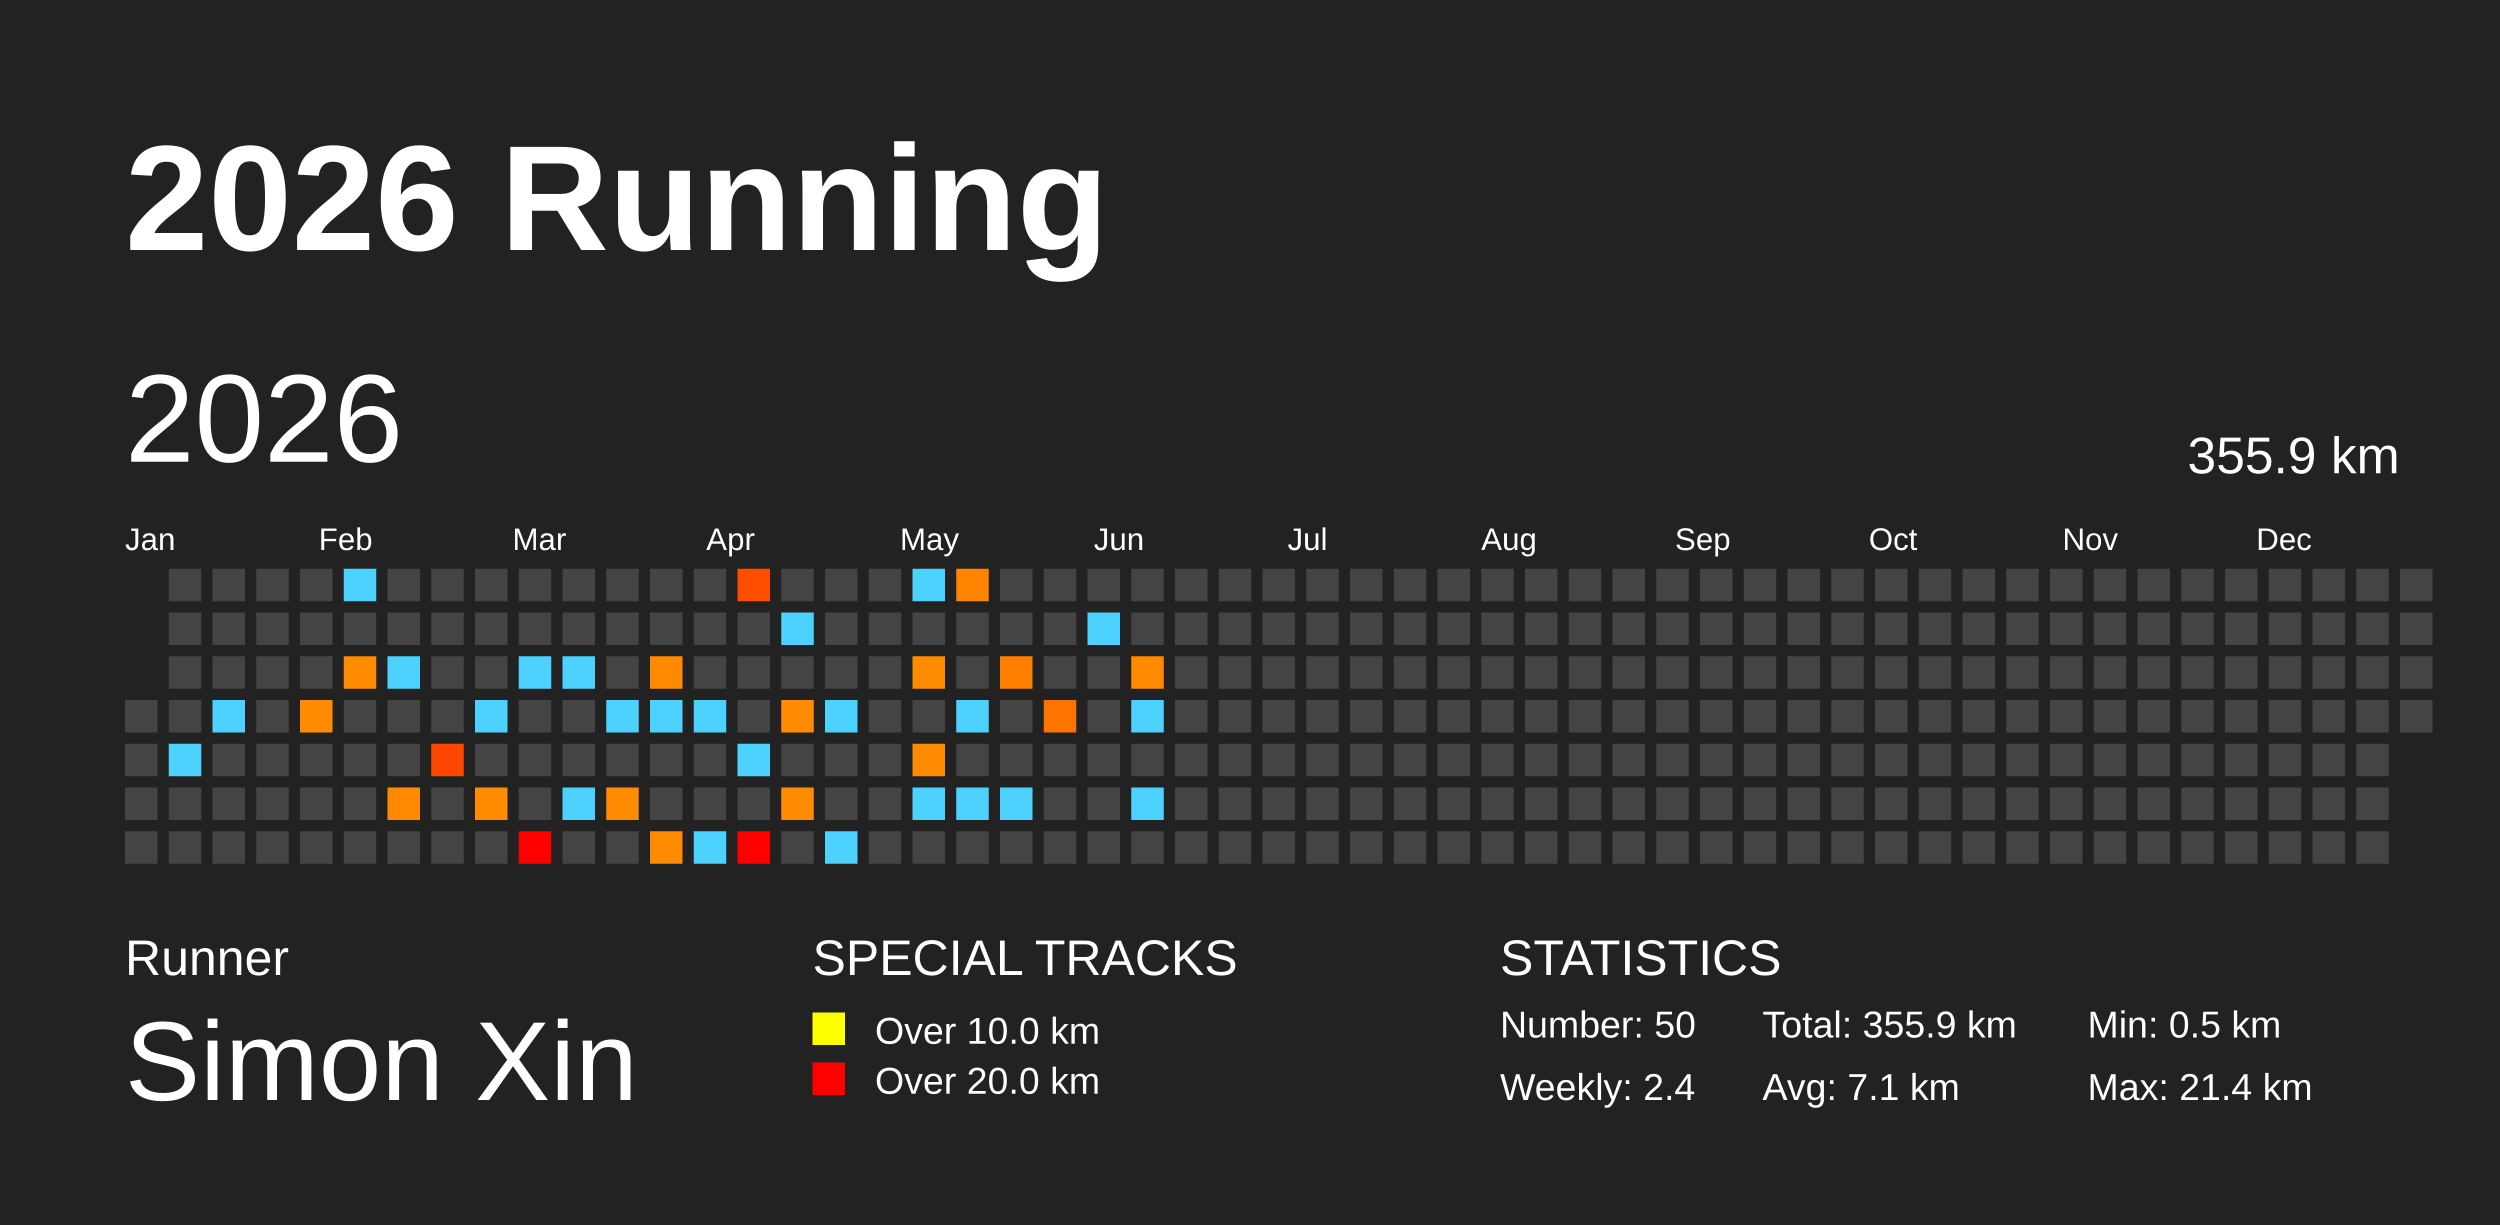
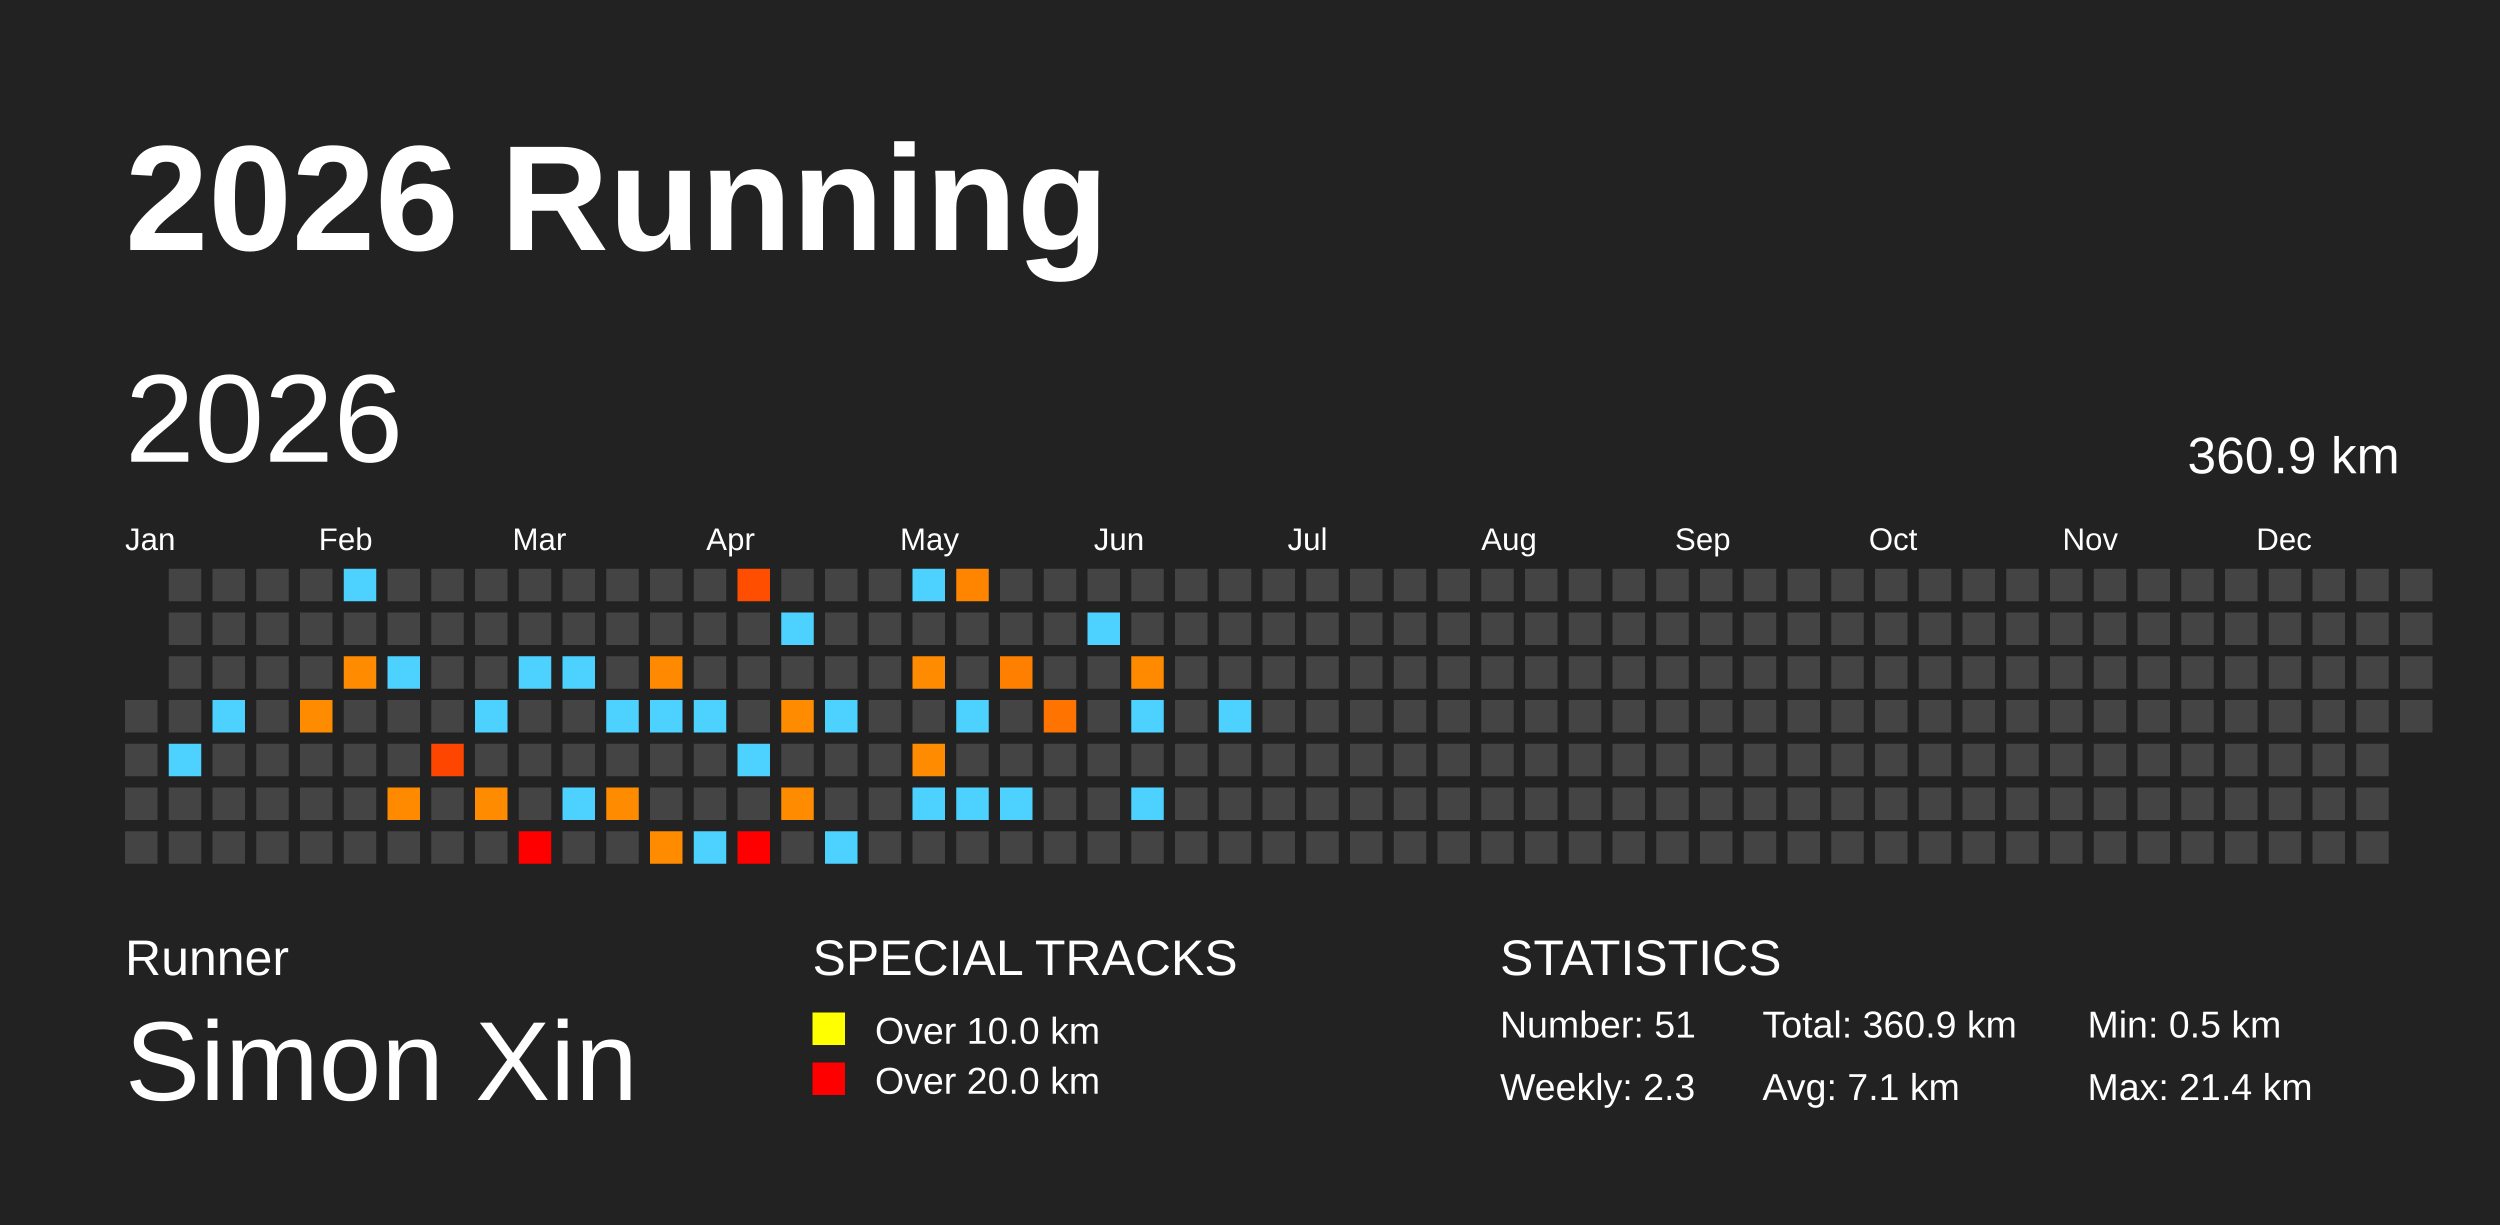
<svg xmlns="http://www.w3.org/2000/svg" baseProfile="full" height="98mm" version="1.1" viewBox="0,0,200,98" width="200mm">
  <defs />
  <rect fill="#222222" height="98" width="200" x="0" y="0" />
  <text fill="#FFFFFF" style="font-size:12px; font-family:Arial; font-weight:bold;" x="10" y="20">2026 Running</text>
  <text fill="#FFFFFF" style="font-size:4px; font-family:Arial" x="10" y="78">Runner</text>
  <text fill="#FFFFFF" style="font-size:9px; font-family:Arial" x="10" y="88">Simon Xin</text>
  <text fill="#FFFFFF" style="font-size:4px; font-family:Arial" x="65" y="78">SPECIAL TRACKS</text>
  <rect fill="yellow" height="2.6" width="2.6" x="65" y="81" />
  <text fill="#FFFFFF" style="font-size:3px; font-family:Arial" x="70" y="83.5">Over 10.0 km</text>
  <rect fill="red" height="2.6" width="2.6" x="65" y="85" />
  <text fill="#FFFFFF" style="font-size:3px; font-family:Arial" x="70" y="87.5">Over 20.0 km</text>
  <text fill="#FFFFFF" style="font-size:4px; font-family:Arial" x="120" y="78">STATISTICS</text>
-   <text fill="#FFFFFF" style="font-size:3px; font-family:Arial" x="120" y="83">Number: 50</text>
-   <text fill="#FFFFFF" style="font-size:3px; font-family:Arial" x="120" y="88">Weekly: 2.4</text>
-   <text fill="#FFFFFF" style="font-size:3px; font-family:Arial" x="141" y="83">Total: 355.9 km</text>
+   <text fill="#FFFFFF" style="font-size:3px; font-family:Arial" x="120" y="83">Number: 51</text>
+   <text fill="#FFFFFF" style="font-size:3px; font-family:Arial" x="120" y="88">Weekly: 2.3</text>
+   <text fill="#FFFFFF" style="font-size:3px; font-family:Arial" x="141" y="83">Total: 360.9 km</text>
  <text fill="#FFFFFF" style="font-size:3px; font-family:Arial" x="141" y="88">Avg: 7.1 km</text>
  <text fill="#FFFFFF" style="font-size:3px; font-family:Arial" x="167" y="83">Min: 0.5 km</text>
  <text fill="#FFFFFF" style="font-size:3px; font-family:Arial" x="167" y="88">Max: 21.4 km</text>
  <text dominant-baseline="hanging" fill="#FFFFFF" style="font-size:10.0px; font-family:Arial;" x="10" y="30">2026</text>
-   <text dominant-baseline="hanging" fill="#FFFFFF" style="font-size:4.125px; font-family:Arial;" x="175" y="35">355.9 km</text>
+   <text dominant-baseline="hanging" fill="#FFFFFF" style="font-size:4.125px; font-family:Arial;" x="175" y="35">360.9 km</text>
  <text fill="#FFFFFF" style="font-size:2.5px; font-family:Arial" x="10.0" y="44">Jan</text>
  <text fill="#FFFFFF" style="font-size:2.5px; font-family:Arial" x="25.5" y="44">Feb</text>
  <text fill="#FFFFFF" style="font-size:2.5px; font-family:Arial" x="41.0" y="44">Mar</text>
  <text fill="#FFFFFF" style="font-size:2.5px; font-family:Arial" x="56.5" y="44">Apr</text>
  <text fill="#FFFFFF" style="font-size:2.5px; font-family:Arial" x="72.0" y="44">May</text>
  <text fill="#FFFFFF" style="font-size:2.5px; font-family:Arial" x="87.5" y="44">Jun</text>
  <text fill="#FFFFFF" style="font-size:2.5px; font-family:Arial" x="103.0" y="44">Jul</text>
  <text fill="#FFFFFF" style="font-size:2.5px; font-family:Arial" x="118.5" y="44">Aug</text>
  <text fill="#FFFFFF" style="font-size:2.5px; font-family:Arial" x="134.0" y="44">Sep</text>
  <text fill="#FFFFFF" style="font-size:2.5px; font-family:Arial" x="149.5" y="44">Oct</text>
  <text fill="#FFFFFF" style="font-size:2.5px; font-family:Arial" x="165.0" y="44">Nov</text>
  <text fill="#FFFFFF" style="font-size:2.5px; font-family:Arial" x="180.5" y="44">Dec</text>
  <rect fill="#444444" height="2.6" width="2.6" x="10.0" y="56.0" />
  <rect fill="#444444" height="2.6" width="2.6" x="10.0" y="59.5" />
  <rect fill="#444444" height="2.6" width="2.6" x="10.0" y="63.0" />
  <rect fill="#444444" height="2.6" width="2.6" x="10.0" y="66.5" />
  <rect fill="#444444" height="2.6" width="2.6" x="13.5" y="45.5" />
  <rect fill="#444444" height="2.6" width="2.6" x="13.5" y="49.0" />
  <rect fill="#444444" height="2.6" width="2.6" x="13.5" y="52.5" />
  <rect fill="#444444" height="2.6" width="2.6" x="13.5" y="56.0" />
  <rect fill="#4dd2ff" height="2.6" width="2.6" x="13.5" y="59.5" />
  <rect fill="#444444" height="2.6" width="2.6" x="13.5" y="63.0" />
  <rect fill="#444444" height="2.6" width="2.6" x="13.5" y="66.5" />
  <rect fill="#444444" height="2.6" width="2.6" x="17.0" y="45.5" />
  <rect fill="#444444" height="2.6" width="2.6" x="17.0" y="49.0" />
  <rect fill="#444444" height="2.6" width="2.6" x="17.0" y="52.5" />
  <rect fill="#4dd2ff" height="2.6" width="2.6" x="17.0" y="56.0" />
  <rect fill="#444444" height="2.6" width="2.6" x="17.0" y="59.5" />
  <rect fill="#444444" height="2.6" width="2.6" x="17.0" y="63.0" />
  <rect fill="#444444" height="2.6" width="2.6" x="17.0" y="66.5" />
  <rect fill="#444444" height="2.6" width="2.6" x="20.5" y="45.5" />
  <rect fill="#444444" height="2.6" width="2.6" x="20.5" y="49.0" />
  <rect fill="#444444" height="2.6" width="2.6" x="20.5" y="52.5" />
  <rect fill="#444444" height="2.6" width="2.6" x="20.5" y="56.0" />
  <rect fill="#444444" height="2.6" width="2.6" x="20.5" y="59.5" />
  <rect fill="#444444" height="2.6" width="2.6" x="20.5" y="63.0" />
  <rect fill="#444444" height="2.6" width="2.6" x="20.5" y="66.5" />
  <rect fill="#444444" height="2.6" width="2.6" x="24.0" y="45.5" />
  <rect fill="#444444" height="2.6" width="2.6" x="24.0" y="49.0" />
  <rect fill="#444444" height="2.6" width="2.6" x="24.0" y="52.5" />
  <rect fill="#ff8b00" height="2.6" width="2.6" x="24.0" y="56.0" />
  <rect fill="#444444" height="2.6" width="2.6" x="24.0" y="59.5" />
  <rect fill="#444444" height="2.6" width="2.6" x="24.0" y="63.0" />
  <rect fill="#444444" height="2.6" width="2.6" x="24.0" y="66.5" />
  <rect fill="#4dd2ff" height="2.6" width="2.6" x="27.5" y="45.5" />
  <rect fill="#444444" height="2.6" width="2.6" x="27.5" y="49.0" />
  <rect fill="#ff8b00" height="2.6" width="2.6" x="27.5" y="52.5" />
  <rect fill="#444444" height="2.6" width="2.6" x="27.5" y="56.0" />
  <rect fill="#444444" height="2.6" width="2.6" x="27.5" y="59.5" />
  <rect fill="#444444" height="2.6" width="2.6" x="27.5" y="63.0" />
  <rect fill="#444444" height="2.6" width="2.6" x="27.5" y="66.5" />
  <rect fill="#444444" height="2.6" width="2.6" x="31.0" y="45.5" />
  <rect fill="#444444" height="2.6" width="2.6" x="31.0" y="49.0" />
  <rect fill="#4dd2ff" height="2.6" width="2.6" x="31.0" y="52.5" />
  <rect fill="#444444" height="2.6" width="2.6" x="31.0" y="56.0" />
  <rect fill="#444444" height="2.6" width="2.6" x="31.0" y="59.5" />
  <rect fill="#ff8a00" height="2.6" width="2.6" x="31.0" y="63.0" />
  <rect fill="#444444" height="2.6" width="2.6" x="31.0" y="66.5" />
  <rect fill="#444444" height="2.6" width="2.6" x="34.5" y="45.5" />
  <rect fill="#444444" height="2.6" width="2.6" x="34.5" y="49.0" />
  <rect fill="#444444" height="2.6" width="2.6" x="34.5" y="52.5" />
  <rect fill="#444444" height="2.6" width="2.6" x="34.5" y="56.0" />
  <rect fill="#ff4600" height="2.6" width="2.6" x="34.5" y="59.5" />
  <rect fill="#444444" height="2.6" width="2.6" x="34.5" y="63.0" />
  <rect fill="#444444" height="2.6" width="2.6" x="34.5" y="66.5" />
  <rect fill="#444444" height="2.6" width="2.6" x="38.0" y="45.5" />
  <rect fill="#444444" height="2.6" width="2.6" x="38.0" y="49.0" />
  <rect fill="#444444" height="2.6" width="2.6" x="38.0" y="52.5" />
  <rect fill="#4dd2ff" height="2.6" width="2.6" x="38.0" y="56.0" />
  <rect fill="#444444" height="2.6" width="2.6" x="38.0" y="59.5" />
  <rect fill="#ff8b00" height="2.6" width="2.6" x="38.0" y="63.0" />
  <rect fill="#444444" height="2.6" width="2.6" x="38.0" y="66.5" />
  <rect fill="#444444" height="2.6" width="2.6" x="41.5" y="45.5" />
  <rect fill="#444444" height="2.6" width="2.6" x="41.5" y="49.0" />
  <rect fill="#4dd2ff" height="2.6" width="2.6" x="41.5" y="52.5" />
  <rect fill="#444444" height="2.6" width="2.6" x="41.5" y="56.0" />
  <rect fill="#444444" height="2.6" width="2.6" x="41.5" y="59.5" />
  <rect fill="#444444" height="2.6" width="2.6" x="41.5" y="63.0" />
  <rect fill="red" height="2.6" width="2.6" x="41.5" y="66.5" />
  <rect fill="#444444" height="2.6" width="2.6" x="45.0" y="45.5" />
  <rect fill="#444444" height="2.6" width="2.6" x="45.0" y="49.0" />
  <rect fill="#4dd2ff" height="2.6" width="2.6" x="45.0" y="52.5" />
  <rect fill="#444444" height="2.6" width="2.6" x="45.0" y="56.0" />
  <rect fill="#444444" height="2.6" width="2.6" x="45.0" y="59.5" />
  <rect fill="#4dd2ff" height="2.6" width="2.6" x="45.0" y="63.0" />
  <rect fill="#444444" height="2.6" width="2.6" x="45.0" y="66.5" />
  <rect fill="#444444" height="2.6" width="2.6" x="48.5" y="45.5" />
  <rect fill="#444444" height="2.6" width="2.6" x="48.5" y="49.0" />
  <rect fill="#444444" height="2.6" width="2.6" x="48.5" y="52.5" />
  <rect fill="#4dd2ff" height="2.6" width="2.6" x="48.5" y="56.0" />
  <rect fill="#444444" height="2.6" width="2.6" x="48.5" y="59.5" />
  <rect fill="#ff8b00" height="2.6" width="2.6" x="48.5" y="63.0" />
  <rect fill="#444444" height="2.6" width="2.6" x="48.5" y="66.5" />
  <rect fill="#444444" height="2.6" width="2.6" x="52.0" y="45.5" />
  <rect fill="#444444" height="2.6" width="2.6" x="52.0" y="49.0" />
  <rect fill="#ff8900" height="2.6" width="2.6" x="52.0" y="52.5" />
  <rect fill="#4dd2ff" height="2.6" width="2.6" x="52.0" y="56.0" />
  <rect fill="#444444" height="2.6" width="2.6" x="52.0" y="59.5" />
  <rect fill="#444444" height="2.6" width="2.6" x="52.0" y="63.0" />
  <rect fill="#ff8b00" height="2.6" width="2.6" x="52.0" y="66.5" />
  <rect fill="#444444" height="2.6" width="2.6" x="55.5" y="45.5" />
  <rect fill="#444444" height="2.6" width="2.6" x="55.5" y="49.0" />
  <rect fill="#444444" height="2.6" width="2.6" x="55.5" y="52.5" />
  <rect fill="#4dd2ff" height="2.6" width="2.6" x="55.5" y="56.0" />
  <rect fill="#444444" height="2.6" width="2.6" x="55.5" y="59.5" />
  <rect fill="#444444" height="2.6" width="2.6" x="55.5" y="63.0" />
  <rect fill="#4dd2ff" height="2.6" width="2.6" x="55.5" y="66.5" />
  <rect fill="#ff4e00" height="2.6" width="2.6" x="59.0" y="45.5" />
  <rect fill="#444444" height="2.6" width="2.6" x="59.0" y="49.0" />
  <rect fill="#444444" height="2.6" width="2.6" x="59.0" y="52.5" />
  <rect fill="#444444" height="2.6" width="2.6" x="59.0" y="56.0" />
  <rect fill="#4dd2ff" height="2.6" width="2.6" x="59.0" y="59.5" />
  <rect fill="#444444" height="2.6" width="2.6" x="59.0" y="63.0" />
  <rect fill="red" height="2.6" width="2.6" x="59.0" y="66.5" />
  <rect fill="#444444" height="2.6" width="2.6" x="62.5" y="45.5" />
  <rect fill="#4dd2ff" height="2.6" width="2.6" x="62.5" y="49.0" />
  <rect fill="#444444" height="2.6" width="2.6" x="62.5" y="52.5" />
  <rect fill="#ff8b00" height="2.6" width="2.6" x="62.5" y="56.0" />
  <rect fill="#444444" height="2.6" width="2.6" x="62.5" y="59.5" />
  <rect fill="#ff8b00" height="2.6" width="2.6" x="62.5" y="63.0" />
  <rect fill="#444444" height="2.6" width="2.6" x="62.5" y="66.5" />
  <rect fill="#444444" height="2.6" width="2.6" x="66.0" y="45.5" />
  <rect fill="#444444" height="2.6" width="2.6" x="66.0" y="49.0" />
  <rect fill="#444444" height="2.6" width="2.6" x="66.0" y="52.5" />
  <rect fill="#4dd2ff" height="2.6" width="2.6" x="66.0" y="56.0" />
  <rect fill="#444444" height="2.6" width="2.6" x="66.0" y="59.5" />
  <rect fill="#444444" height="2.6" width="2.6" x="66.0" y="63.0" />
  <rect fill="#4dd2ff" height="2.6" width="2.6" x="66.0" y="66.5" />
  <rect fill="#444444" height="2.6" width="2.6" x="69.5" y="45.5" />
  <rect fill="#444444" height="2.6" width="2.6" x="69.5" y="49.0" />
  <rect fill="#444444" height="2.6" width="2.6" x="69.5" y="52.5" />
  <rect fill="#444444" height="2.6" width="2.6" x="69.5" y="56.0" />
  <rect fill="#444444" height="2.6" width="2.6" x="69.5" y="59.5" />
  <rect fill="#444444" height="2.6" width="2.6" x="69.5" y="63.0" />
  <rect fill="#444444" height="2.6" width="2.6" x="69.5" y="66.5" />
  <rect fill="#4dd2ff" height="2.6" width="2.6" x="73.0" y="45.5" />
  <rect fill="#444444" height="2.6" width="2.6" x="73.0" y="49.0" />
  <rect fill="#ff8b00" height="2.6" width="2.6" x="73.0" y="52.5" />
  <rect fill="#444444" height="2.6" width="2.6" x="73.0" y="56.0" />
  <rect fill="#ff8b00" height="2.6" width="2.6" x="73.0" y="59.5" />
  <rect fill="#4dd2ff" height="2.6" width="2.6" x="73.0" y="63.0" />
  <rect fill="#444444" height="2.6" width="2.6" x="73.0" y="66.5" />
  <rect fill="#ff8500" height="2.6" width="2.6" x="76.5" y="45.5" />
  <rect fill="#444444" height="2.6" width="2.6" x="76.5" y="49.0" />
  <rect fill="#444444" height="2.6" width="2.6" x="76.5" y="52.5" />
  <rect fill="#4dd2ff" height="2.6" width="2.6" x="76.5" y="56.0" />
  <rect fill="#444444" height="2.6" width="2.6" x="76.5" y="59.5" />
  <rect fill="#4dd2ff" height="2.6" width="2.6" x="76.5" y="63.0" />
  <rect fill="#444444" height="2.6" width="2.6" x="76.5" y="66.5" />
  <rect fill="#444444" height="2.6" width="2.6" x="80.0" y="45.5" />
  <rect fill="#444444" height="2.6" width="2.6" x="80.0" y="49.0" />
  <rect fill="#ff7f00" height="2.6" width="2.6" x="80.0" y="52.5" />
  <rect fill="#444444" height="2.6" width="2.6" x="80.0" y="56.0" />
  <rect fill="#444444" height="2.6" width="2.6" x="80.0" y="59.5" />
  <rect fill="#4dd2ff" height="2.6" width="2.6" x="80.0" y="63.0" />
  <rect fill="#444444" height="2.6" width="2.6" x="80.0" y="66.5" />
  <rect fill="#444444" height="2.6" width="2.6" x="83.5" y="45.5" />
  <rect fill="#444444" height="2.6" width="2.6" x="83.5" y="49.0" />
  <rect fill="#444444" height="2.6" width="2.6" x="83.5" y="52.5" />
  <rect fill="#ff7300" height="2.6" width="2.6" x="83.5" y="56.0" />
  <rect fill="#444444" height="2.6" width="2.6" x="83.5" y="59.5" />
  <rect fill="#444444" height="2.6" width="2.6" x="83.5" y="63.0" />
  <rect fill="#444444" height="2.6" width="2.6" x="83.5" y="66.5" />
  <rect fill="#444444" height="2.6" width="2.6" x="87.0" y="45.5" />
  <rect fill="#4dd2ff" height="2.6" width="2.6" x="87.0" y="49.0" />
  <rect fill="#444444" height="2.6" width="2.6" x="87.0" y="52.5" />
  <rect fill="#444444" height="2.6" width="2.6" x="87.0" y="56.0" />
  <rect fill="#444444" height="2.6" width="2.6" x="87.0" y="59.5" />
  <rect fill="#444444" height="2.6" width="2.6" x="87.0" y="63.0" />
  <rect fill="#444444" height="2.6" width="2.6" x="87.0" y="66.5" />
  <rect fill="#444444" height="2.6" width="2.6" x="90.5" y="45.5" />
  <rect fill="#444444" height="2.6" width="2.6" x="90.5" y="49.0" />
  <rect fill="#ff8a00" height="2.6" width="2.6" x="90.5" y="52.5" />
  <rect fill="#4dd2ff" height="2.6" width="2.6" x="90.5" y="56.0" />
  <rect fill="#444444" height="2.6" width="2.6" x="90.5" y="59.5" />
  <rect fill="#4dd2ff" height="2.6" width="2.6" x="90.5" y="63.0" />
  <rect fill="#444444" height="2.6" width="2.6" x="90.5" y="66.5" />
  <rect fill="#444444" height="2.6" width="2.6" x="94.0" y="45.5" />
  <rect fill="#444444" height="2.6" width="2.6" x="94.0" y="49.0" />
  <rect fill="#444444" height="2.6" width="2.6" x="94.0" y="52.5" />
  <rect fill="#444444" height="2.6" width="2.6" x="94.0" y="56.0" />
  <rect fill="#444444" height="2.6" width="2.6" x="94.0" y="59.5" />
  <rect fill="#444444" height="2.6" width="2.6" x="94.0" y="63.0" />
  <rect fill="#444444" height="2.6" width="2.6" x="94.0" y="66.5" />
  <rect fill="#444444" height="2.6" width="2.6" x="97.5" y="45.5" />
  <rect fill="#444444" height="2.6" width="2.6" x="97.5" y="49.0" />
  <rect fill="#444444" height="2.6" width="2.6" x="97.5" y="52.5" />
-   <rect fill="#444444" height="2.6" width="2.6" x="97.5" y="56.0" />
+   <rect fill="#4dd2ff" height="2.6" width="2.6" x="97.5" y="56.0" />
  <rect fill="#444444" height="2.6" width="2.6" x="97.5" y="59.5" />
  <rect fill="#444444" height="2.6" width="2.6" x="97.5" y="63.0" />
  <rect fill="#444444" height="2.6" width="2.6" x="97.5" y="66.5" />
  <rect fill="#444444" height="2.6" width="2.6" x="101.0" y="45.5" />
  <rect fill="#444444" height="2.6" width="2.6" x="101.0" y="49.0" />
  <rect fill="#444444" height="2.6" width="2.6" x="101.0" y="52.5" />
  <rect fill="#444444" height="2.6" width="2.6" x="101.0" y="56.0" />
  <rect fill="#444444" height="2.6" width="2.6" x="101.0" y="59.5" />
  <rect fill="#444444" height="2.6" width="2.6" x="101.0" y="63.0" />
  <rect fill="#444444" height="2.6" width="2.6" x="101.0" y="66.5" />
  <rect fill="#444444" height="2.6" width="2.6" x="104.5" y="45.5" />
  <rect fill="#444444" height="2.6" width="2.6" x="104.5" y="49.0" />
  <rect fill="#444444" height="2.6" width="2.6" x="104.5" y="52.5" />
  <rect fill="#444444" height="2.6" width="2.6" x="104.5" y="56.0" />
  <rect fill="#444444" height="2.6" width="2.6" x="104.5" y="59.5" />
  <rect fill="#444444" height="2.6" width="2.6" x="104.5" y="63.0" />
  <rect fill="#444444" height="2.6" width="2.6" x="104.5" y="66.5" />
  <rect fill="#444444" height="2.6" width="2.6" x="108.0" y="45.5" />
  <rect fill="#444444" height="2.6" width="2.6" x="108.0" y="49.0" />
  <rect fill="#444444" height="2.6" width="2.6" x="108.0" y="52.5" />
  <rect fill="#444444" height="2.6" width="2.6" x="108.0" y="56.0" />
  <rect fill="#444444" height="2.6" width="2.6" x="108.0" y="59.5" />
  <rect fill="#444444" height="2.6" width="2.6" x="108.0" y="63.0" />
  <rect fill="#444444" height="2.6" width="2.6" x="108.0" y="66.5" />
  <rect fill="#444444" height="2.6" width="2.6" x="111.5" y="45.5" />
  <rect fill="#444444" height="2.6" width="2.6" x="111.5" y="49.0" />
  <rect fill="#444444" height="2.6" width="2.6" x="111.5" y="52.5" />
  <rect fill="#444444" height="2.6" width="2.6" x="111.5" y="56.0" />
  <rect fill="#444444" height="2.6" width="2.6" x="111.5" y="59.5" />
  <rect fill="#444444" height="2.6" width="2.6" x="111.5" y="63.0" />
  <rect fill="#444444" height="2.6" width="2.6" x="111.5" y="66.5" />
  <rect fill="#444444" height="2.6" width="2.6" x="115.0" y="45.5" />
  <rect fill="#444444" height="2.6" width="2.6" x="115.0" y="49.0" />
  <rect fill="#444444" height="2.6" width="2.6" x="115.0" y="52.5" />
  <rect fill="#444444" height="2.6" width="2.6" x="115.0" y="56.0" />
  <rect fill="#444444" height="2.6" width="2.6" x="115.0" y="59.5" />
  <rect fill="#444444" height="2.6" width="2.6" x="115.0" y="63.0" />
  <rect fill="#444444" height="2.6" width="2.6" x="115.0" y="66.5" />
  <rect fill="#444444" height="2.6" width="2.6" x="118.5" y="45.5" />
  <rect fill="#444444" height="2.6" width="2.6" x="118.5" y="49.0" />
  <rect fill="#444444" height="2.6" width="2.6" x="118.5" y="52.5" />
  <rect fill="#444444" height="2.6" width="2.6" x="118.5" y="56.0" />
  <rect fill="#444444" height="2.6" width="2.6" x="118.5" y="59.5" />
  <rect fill="#444444" height="2.6" width="2.6" x="118.5" y="63.0" />
  <rect fill="#444444" height="2.6" width="2.6" x="118.5" y="66.5" />
  <rect fill="#444444" height="2.6" width="2.6" x="122.0" y="45.5" />
  <rect fill="#444444" height="2.6" width="2.6" x="122.0" y="49.0" />
  <rect fill="#444444" height="2.6" width="2.6" x="122.0" y="52.5" />
  <rect fill="#444444" height="2.6" width="2.6" x="122.0" y="56.0" />
  <rect fill="#444444" height="2.6" width="2.6" x="122.0" y="59.5" />
  <rect fill="#444444" height="2.6" width="2.6" x="122.0" y="63.0" />
  <rect fill="#444444" height="2.6" width="2.6" x="122.0" y="66.5" />
  <rect fill="#444444" height="2.6" width="2.6" x="125.5" y="45.5" />
  <rect fill="#444444" height="2.6" width="2.6" x="125.5" y="49.0" />
  <rect fill="#444444" height="2.6" width="2.6" x="125.5" y="52.5" />
  <rect fill="#444444" height="2.6" width="2.6" x="125.5" y="56.0" />
  <rect fill="#444444" height="2.6" width="2.6" x="125.5" y="59.5" />
  <rect fill="#444444" height="2.6" width="2.6" x="125.5" y="63.0" />
  <rect fill="#444444" height="2.6" width="2.6" x="125.5" y="66.5" />
  <rect fill="#444444" height="2.6" width="2.6" x="129.0" y="45.5" />
  <rect fill="#444444" height="2.6" width="2.6" x="129.0" y="49.0" />
  <rect fill="#444444" height="2.6" width="2.6" x="129.0" y="52.5" />
  <rect fill="#444444" height="2.6" width="2.6" x="129.0" y="56.0" />
  <rect fill="#444444" height="2.6" width="2.6" x="129.0" y="59.5" />
  <rect fill="#444444" height="2.6" width="2.6" x="129.0" y="63.0" />
  <rect fill="#444444" height="2.6" width="2.6" x="129.0" y="66.5" />
  <rect fill="#444444" height="2.6" width="2.6" x="132.5" y="45.5" />
  <rect fill="#444444" height="2.6" width="2.6" x="132.5" y="49.0" />
  <rect fill="#444444" height="2.6" width="2.6" x="132.5" y="52.5" />
  <rect fill="#444444" height="2.6" width="2.6" x="132.5" y="56.0" />
  <rect fill="#444444" height="2.6" width="2.6" x="132.5" y="59.5" />
  <rect fill="#444444" height="2.6" width="2.6" x="132.5" y="63.0" />
  <rect fill="#444444" height="2.6" width="2.6" x="132.5" y="66.5" />
  <rect fill="#444444" height="2.6" width="2.6" x="136.0" y="45.5" />
  <rect fill="#444444" height="2.6" width="2.6" x="136.0" y="49.0" />
  <rect fill="#444444" height="2.6" width="2.6" x="136.0" y="52.5" />
  <rect fill="#444444" height="2.6" width="2.6" x="136.0" y="56.0" />
  <rect fill="#444444" height="2.6" width="2.6" x="136.0" y="59.5" />
  <rect fill="#444444" height="2.6" width="2.6" x="136.0" y="63.0" />
  <rect fill="#444444" height="2.6" width="2.6" x="136.0" y="66.5" />
  <rect fill="#444444" height="2.6" width="2.6" x="139.5" y="45.5" />
  <rect fill="#444444" height="2.6" width="2.6" x="139.5" y="49.0" />
  <rect fill="#444444" height="2.6" width="2.6" x="139.5" y="52.5" />
  <rect fill="#444444" height="2.6" width="2.6" x="139.5" y="56.0" />
  <rect fill="#444444" height="2.6" width="2.6" x="139.5" y="59.5" />
  <rect fill="#444444" height="2.6" width="2.6" x="139.5" y="63.0" />
  <rect fill="#444444" height="2.6" width="2.6" x="139.5" y="66.5" />
  <rect fill="#444444" height="2.6" width="2.6" x="143.0" y="45.5" />
  <rect fill="#444444" height="2.6" width="2.6" x="143.0" y="49.0" />
  <rect fill="#444444" height="2.6" width="2.6" x="143.0" y="52.5" />
  <rect fill="#444444" height="2.6" width="2.6" x="143.0" y="56.0" />
  <rect fill="#444444" height="2.6" width="2.6" x="143.0" y="59.5" />
  <rect fill="#444444" height="2.6" width="2.6" x="143.0" y="63.0" />
  <rect fill="#444444" height="2.6" width="2.6" x="143.0" y="66.5" />
  <rect fill="#444444" height="2.6" width="2.6" x="146.5" y="45.5" />
  <rect fill="#444444" height="2.6" width="2.6" x="146.5" y="49.0" />
  <rect fill="#444444" height="2.6" width="2.6" x="146.5" y="52.5" />
  <rect fill="#444444" height="2.6" width="2.6" x="146.5" y="56.0" />
  <rect fill="#444444" height="2.6" width="2.6" x="146.5" y="59.5" />
  <rect fill="#444444" height="2.6" width="2.6" x="146.5" y="63.0" />
  <rect fill="#444444" height="2.6" width="2.6" x="146.5" y="66.5" />
  <rect fill="#444444" height="2.6" width="2.6" x="150.0" y="45.5" />
  <rect fill="#444444" height="2.6" width="2.6" x="150.0" y="49.0" />
  <rect fill="#444444" height="2.6" width="2.6" x="150.0" y="52.5" />
  <rect fill="#444444" height="2.6" width="2.6" x="150.0" y="56.0" />
  <rect fill="#444444" height="2.6" width="2.6" x="150.0" y="59.5" />
  <rect fill="#444444" height="2.6" width="2.6" x="150.0" y="63.0" />
  <rect fill="#444444" height="2.6" width="2.6" x="150.0" y="66.5" />
  <rect fill="#444444" height="2.6" width="2.6" x="153.5" y="45.5" />
  <rect fill="#444444" height="2.6" width="2.6" x="153.5" y="49.0" />
  <rect fill="#444444" height="2.6" width="2.6" x="153.5" y="52.5" />
  <rect fill="#444444" height="2.6" width="2.6" x="153.5" y="56.0" />
  <rect fill="#444444" height="2.6" width="2.6" x="153.5" y="59.5" />
  <rect fill="#444444" height="2.6" width="2.6" x="153.5" y="63.0" />
  <rect fill="#444444" height="2.6" width="2.6" x="153.5" y="66.5" />
  <rect fill="#444444" height="2.6" width="2.6" x="157.0" y="45.5" />
  <rect fill="#444444" height="2.6" width="2.6" x="157.0" y="49.0" />
  <rect fill="#444444" height="2.6" width="2.6" x="157.0" y="52.5" />
  <rect fill="#444444" height="2.6" width="2.6" x="157.0" y="56.0" />
  <rect fill="#444444" height="2.6" width="2.6" x="157.0" y="59.5" />
  <rect fill="#444444" height="2.6" width="2.6" x="157.0" y="63.0" />
  <rect fill="#444444" height="2.6" width="2.6" x="157.0" y="66.5" />
  <rect fill="#444444" height="2.6" width="2.6" x="160.5" y="45.5" />
  <rect fill="#444444" height="2.6" width="2.6" x="160.5" y="49.0" />
  <rect fill="#444444" height="2.6" width="2.6" x="160.5" y="52.5" />
  <rect fill="#444444" height="2.6" width="2.6" x="160.5" y="56.0" />
  <rect fill="#444444" height="2.6" width="2.6" x="160.5" y="59.5" />
  <rect fill="#444444" height="2.6" width="2.6" x="160.5" y="63.0" />
  <rect fill="#444444" height="2.6" width="2.6" x="160.5" y="66.5" />
  <rect fill="#444444" height="2.6" width="2.6" x="164.0" y="45.5" />
  <rect fill="#444444" height="2.6" width="2.6" x="164.0" y="49.0" />
  <rect fill="#444444" height="2.6" width="2.6" x="164.0" y="52.5" />
  <rect fill="#444444" height="2.6" width="2.6" x="164.0" y="56.0" />
  <rect fill="#444444" height="2.6" width="2.6" x="164.0" y="59.5" />
  <rect fill="#444444" height="2.6" width="2.6" x="164.0" y="63.0" />
  <rect fill="#444444" height="2.6" width="2.6" x="164.0" y="66.5" />
  <rect fill="#444444" height="2.6" width="2.6" x="167.5" y="45.5" />
  <rect fill="#444444" height="2.6" width="2.6" x="167.5" y="49.0" />
  <rect fill="#444444" height="2.6" width="2.6" x="167.5" y="52.5" />
  <rect fill="#444444" height="2.6" width="2.6" x="167.5" y="56.0" />
  <rect fill="#444444" height="2.6" width="2.6" x="167.5" y="59.5" />
  <rect fill="#444444" height="2.6" width="2.6" x="167.5" y="63.0" />
  <rect fill="#444444" height="2.6" width="2.6" x="167.5" y="66.5" />
  <rect fill="#444444" height="2.6" width="2.6" x="171.0" y="45.5" />
  <rect fill="#444444" height="2.6" width="2.6" x="171.0" y="49.0" />
  <rect fill="#444444" height="2.6" width="2.6" x="171.0" y="52.5" />
  <rect fill="#444444" height="2.6" width="2.6" x="171.0" y="56.0" />
  <rect fill="#444444" height="2.6" width="2.6" x="171.0" y="59.5" />
  <rect fill="#444444" height="2.6" width="2.6" x="171.0" y="63.0" />
  <rect fill="#444444" height="2.6" width="2.6" x="171.0" y="66.5" />
  <rect fill="#444444" height="2.6" width="2.6" x="174.5" y="45.5" />
  <rect fill="#444444" height="2.6" width="2.6" x="174.5" y="49.0" />
  <rect fill="#444444" height="2.6" width="2.6" x="174.5" y="52.5" />
  <rect fill="#444444" height="2.6" width="2.6" x="174.5" y="56.0" />
  <rect fill="#444444" height="2.6" width="2.6" x="174.5" y="59.5" />
  <rect fill="#444444" height="2.6" width="2.6" x="174.5" y="63.0" />
  <rect fill="#444444" height="2.6" width="2.6" x="174.5" y="66.5" />
  <rect fill="#444444" height="2.6" width="2.6" x="178.0" y="45.5" />
  <rect fill="#444444" height="2.6" width="2.6" x="178.0" y="49.0" />
  <rect fill="#444444" height="2.6" width="2.6" x="178.0" y="52.5" />
  <rect fill="#444444" height="2.6" width="2.6" x="178.0" y="56.0" />
  <rect fill="#444444" height="2.6" width="2.6" x="178.0" y="59.5" />
  <rect fill="#444444" height="2.6" width="2.6" x="178.0" y="63.0" />
  <rect fill="#444444" height="2.6" width="2.6" x="178.0" y="66.5" />
  <rect fill="#444444" height="2.6" width="2.6" x="181.5" y="45.5" />
  <rect fill="#444444" height="2.6" width="2.6" x="181.5" y="49.0" />
  <rect fill="#444444" height="2.6" width="2.6" x="181.5" y="52.5" />
  <rect fill="#444444" height="2.6" width="2.6" x="181.5" y="56.0" />
  <rect fill="#444444" height="2.6" width="2.6" x="181.5" y="59.5" />
  <rect fill="#444444" height="2.6" width="2.6" x="181.5" y="63.0" />
  <rect fill="#444444" height="2.6" width="2.6" x="181.5" y="66.5" />
  <rect fill="#444444" height="2.6" width="2.6" x="185.0" y="45.5" />
  <rect fill="#444444" height="2.6" width="2.6" x="185.0" y="49.0" />
  <rect fill="#444444" height="2.6" width="2.6" x="185.0" y="52.5" />
  <rect fill="#444444" height="2.6" width="2.6" x="185.0" y="56.0" />
  <rect fill="#444444" height="2.6" width="2.6" x="185.0" y="59.5" />
  <rect fill="#444444" height="2.6" width="2.6" x="185.0" y="63.0" />
  <rect fill="#444444" height="2.6" width="2.6" x="185.0" y="66.5" />
  <rect fill="#444444" height="2.6" width="2.6" x="188.5" y="45.5" />
  <rect fill="#444444" height="2.6" width="2.6" x="188.5" y="49.0" />
  <rect fill="#444444" height="2.6" width="2.6" x="188.5" y="52.5" />
  <rect fill="#444444" height="2.6" width="2.6" x="188.5" y="56.0" />
  <rect fill="#444444" height="2.6" width="2.6" x="188.5" y="59.5" />
  <rect fill="#444444" height="2.6" width="2.6" x="188.5" y="63.0" />
  <rect fill="#444444" height="2.6" width="2.6" x="188.5" y="66.5" />
  <rect fill="#444444" height="2.6" width="2.6" x="192.0" y="45.5" />
  <rect fill="#444444" height="2.6" width="2.6" x="192.0" y="49.0" />
  <rect fill="#444444" height="2.6" width="2.6" x="192.0" y="52.5" />
  <rect fill="#444444" height="2.6" width="2.6" x="192.0" y="56.0" />
</svg>
